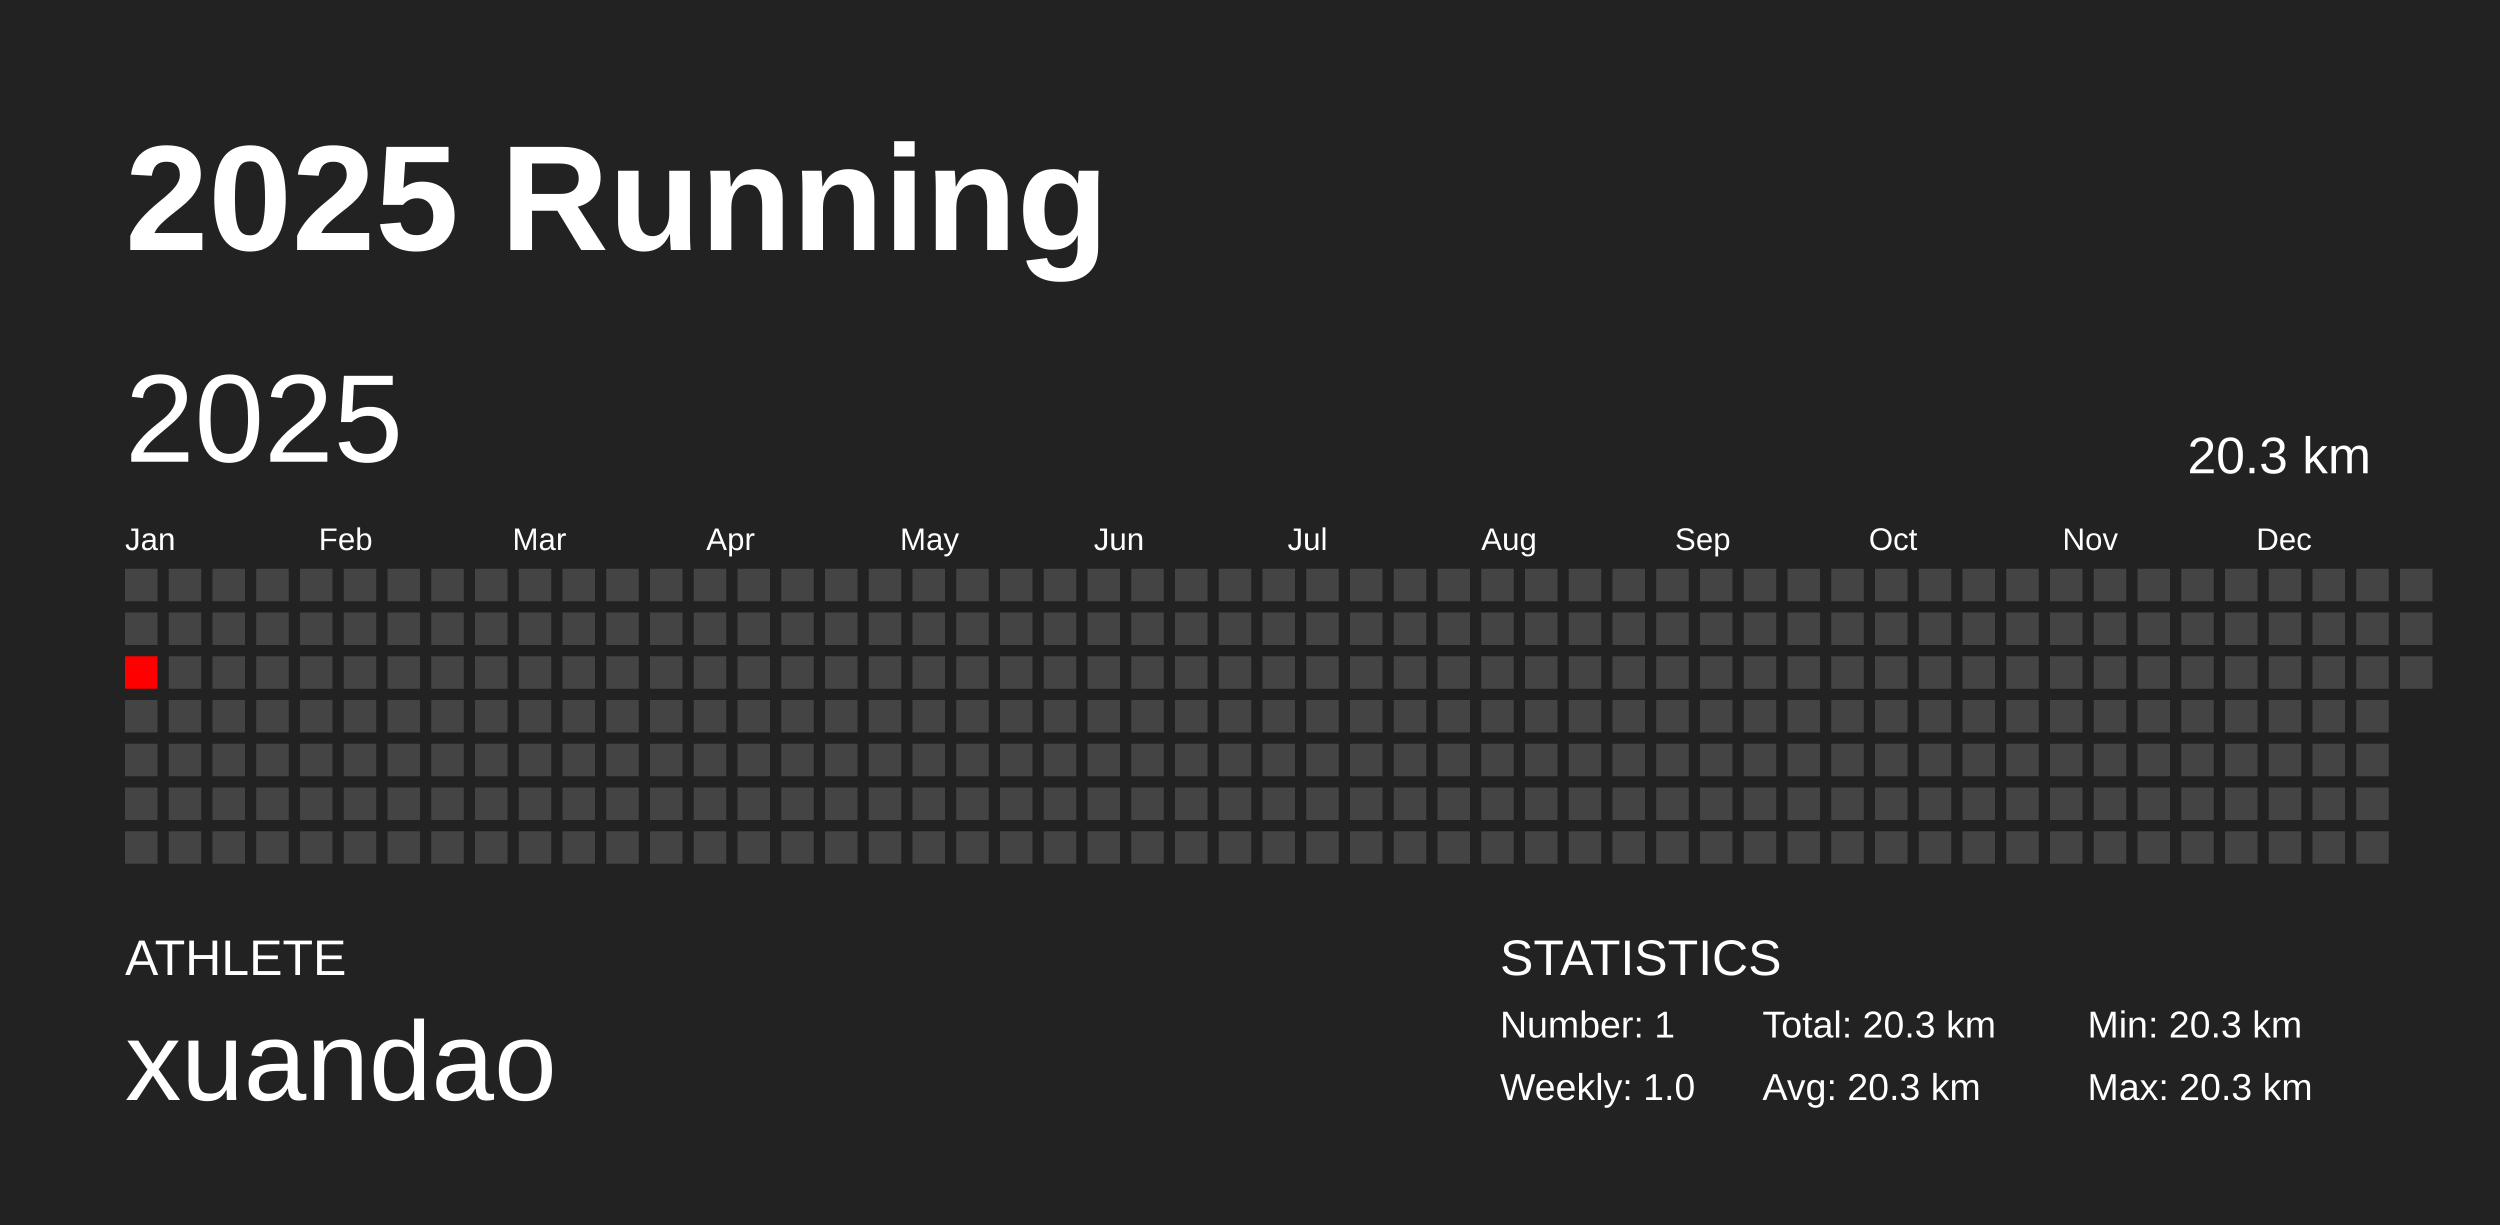
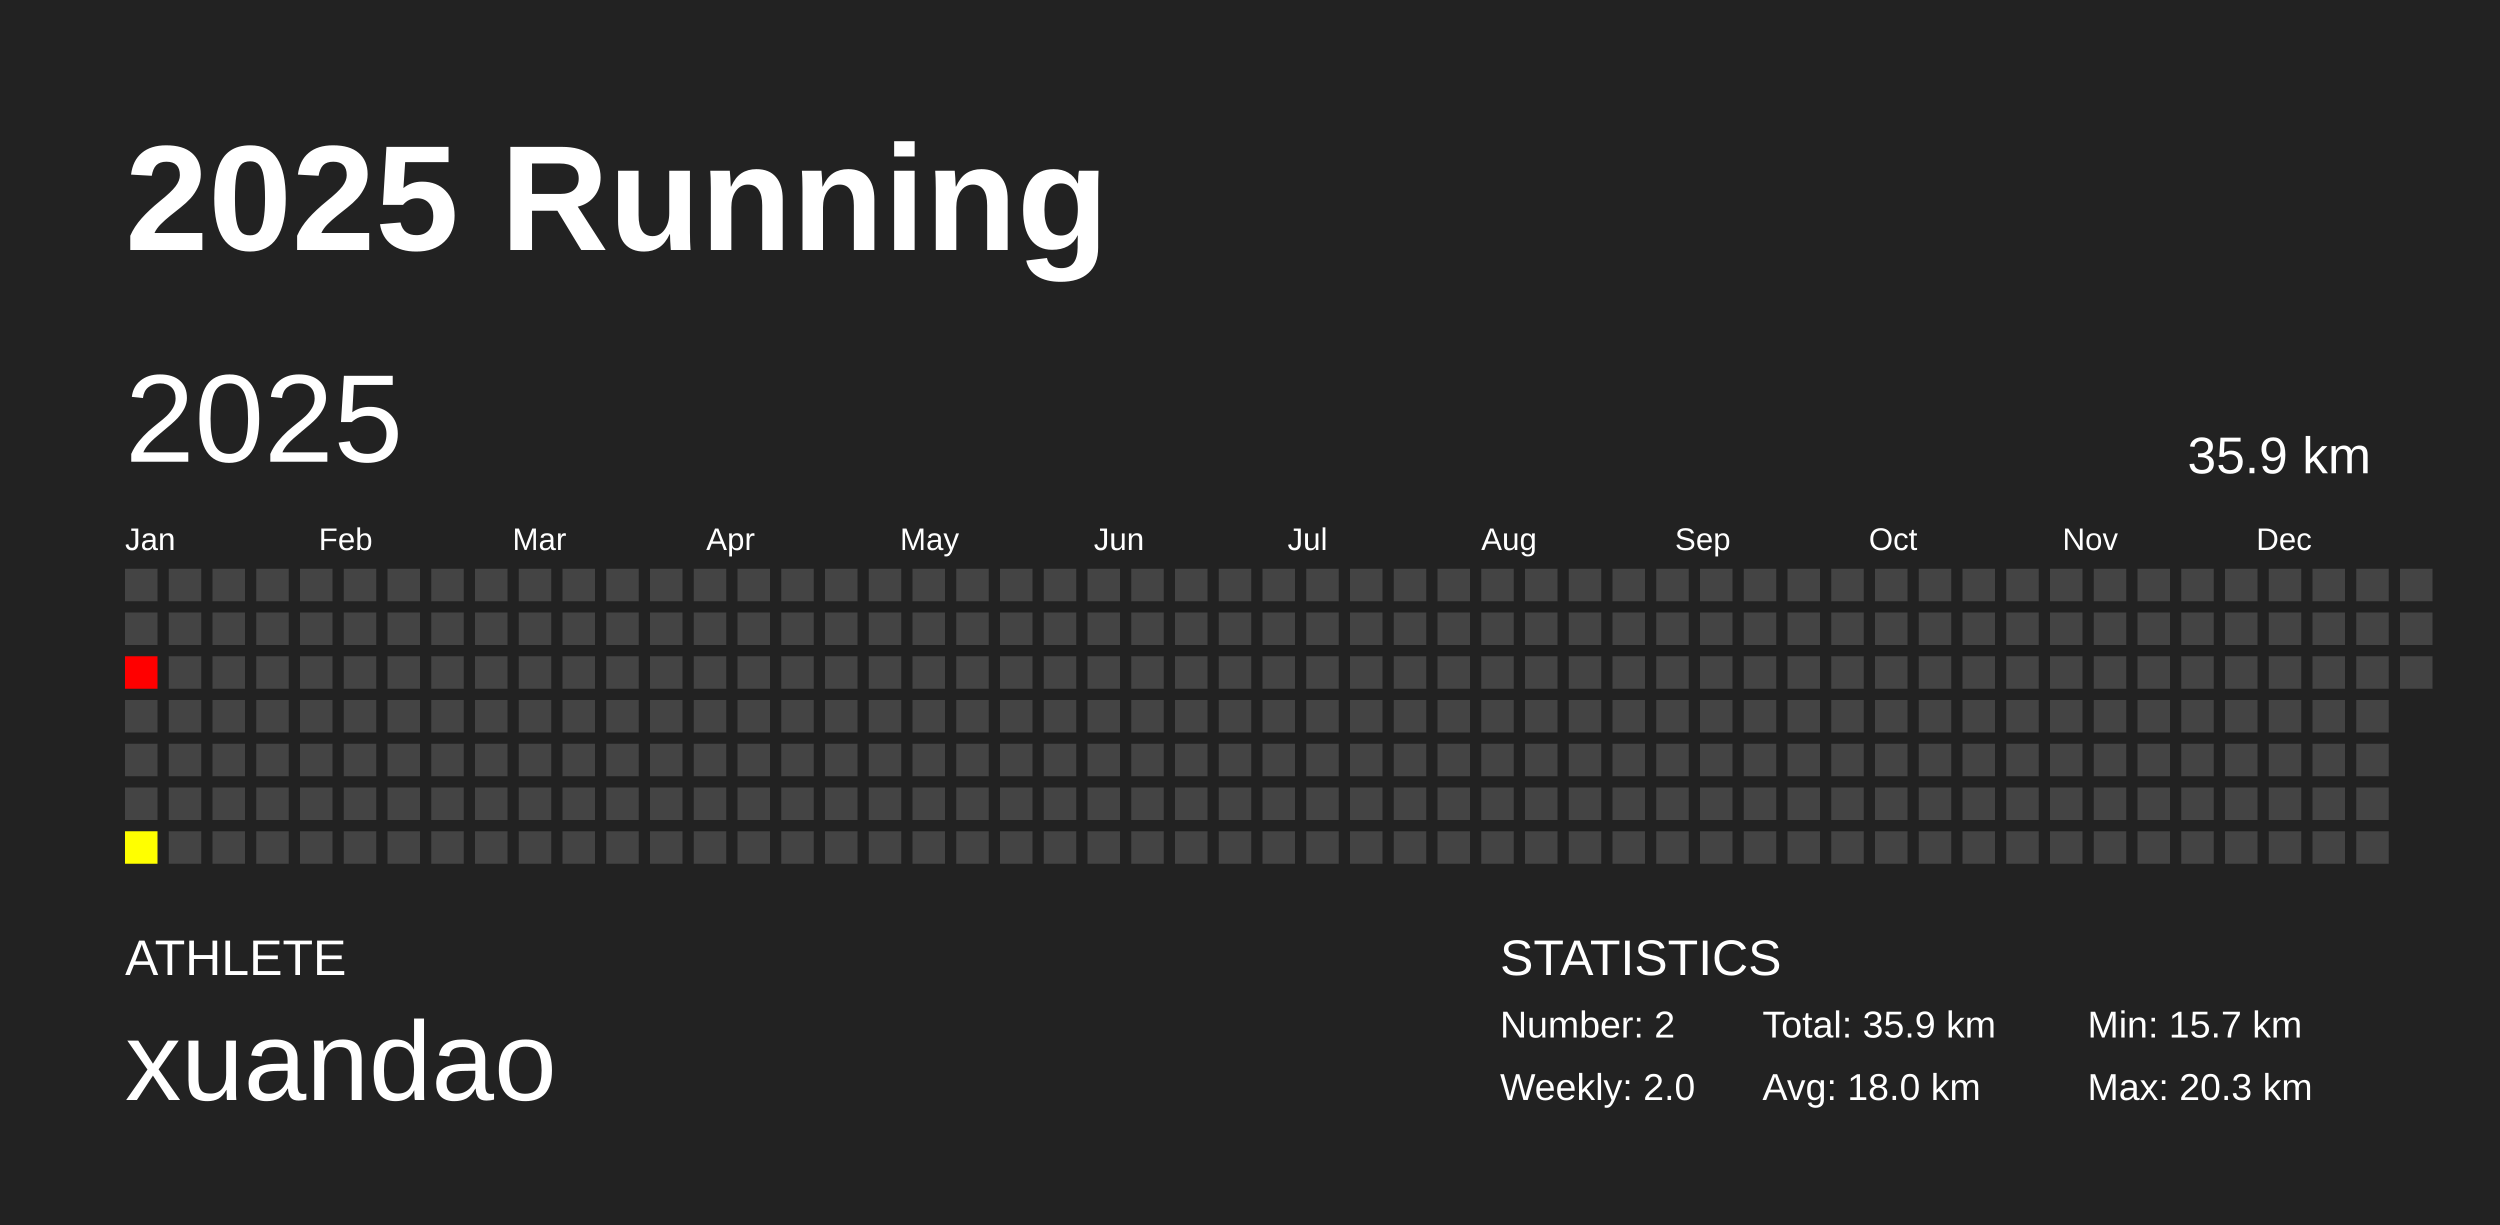
<svg xmlns="http://www.w3.org/2000/svg" baseProfile="full" height="98mm" version="1.1" viewBox="0,0,200,98" width="200mm">
  <defs />
  <rect fill="#222222" height="98" width="200" x="0" y="0" />
  <text fill="#FFFFFF" style="font-size:12px; font-family:Arial; font-weight:bold;" x="10" y="20">2025 Running</text>
  <text fill="#FFFFFF" style="font-size:4px; font-family:Arial" x="10" y="78">ATHLETE</text>
  <text fill="#FFFFFF" style="font-size:9px; font-family:Arial" x="10" y="88">xuandao</text>
  <text fill="#FFFFFF" style="font-size:4px; font-family:Arial" x="120" y="78">STATISTICS</text>
-   <text fill="#FFFFFF" style="font-size:3px; font-family:Arial" x="120" y="83">Number: 1</text>
-   <text fill="#FFFFFF" style="font-size:3px; font-family:Arial" x="120" y="88">Weekly: 1.0</text>
-   <text fill="#FFFFFF" style="font-size:3px; font-family:Arial" x="141" y="83">Total: 20.3 km</text>
-   <text fill="#FFFFFF" style="font-size:3px; font-family:Arial" x="141" y="88">Avg: 20.3 km</text>
-   <text fill="#FFFFFF" style="font-size:3px; font-family:Arial" x="167" y="83">Min: 20.3 km</text>
+   <text fill="#FFFFFF" style="font-size:3px; font-family:Arial" x="120" y="83">Number: 2</text>
+   <text fill="#FFFFFF" style="font-size:3px; font-family:Arial" x="120" y="88">Weekly: 2.0</text>
+   <text fill="#FFFFFF" style="font-size:3px; font-family:Arial" x="141" y="83">Total: 35.9 km</text>
+   <text fill="#FFFFFF" style="font-size:3px; font-family:Arial" x="141" y="88">Avg: 18.0 km</text>
+   <text fill="#FFFFFF" style="font-size:3px; font-family:Arial" x="167" y="83">Min: 15.7 km</text>
  <text fill="#FFFFFF" style="font-size:3px; font-family:Arial" x="167" y="88">Max: 20.3 km</text>
  <text dominant-baseline="hanging" fill="#FFFFFF" style="font-size:10.0px; font-family:Arial;" x="10" y="30">2025</text>
-   <text dominant-baseline="hanging" fill="#FFFFFF" style="font-size:4.125px; font-family:Arial;" x="175" y="35">20.3 km</text>
+   <text dominant-baseline="hanging" fill="#FFFFFF" style="font-size:4.125px; font-family:Arial;" x="175" y="35">35.9 km</text>
  <text fill="#FFFFFF" style="font-size:2.5px; font-family:Arial" x="10.0" y="44">Jan</text>
  <text fill="#FFFFFF" style="font-size:2.5px; font-family:Arial" x="25.5" y="44">Feb</text>
  <text fill="#FFFFFF" style="font-size:2.5px; font-family:Arial" x="41.0" y="44">Mar</text>
  <text fill="#FFFFFF" style="font-size:2.5px; font-family:Arial" x="56.5" y="44">Apr</text>
  <text fill="#FFFFFF" style="font-size:2.5px; font-family:Arial" x="72.0" y="44">May</text>
  <text fill="#FFFFFF" style="font-size:2.5px; font-family:Arial" x="87.5" y="44">Jun</text>
  <text fill="#FFFFFF" style="font-size:2.5px; font-family:Arial" x="103.0" y="44">Jul</text>
  <text fill="#FFFFFF" style="font-size:2.5px; font-family:Arial" x="118.5" y="44">Aug</text>
  <text fill="#FFFFFF" style="font-size:2.5px; font-family:Arial" x="134.0" y="44">Sep</text>
  <text fill="#FFFFFF" style="font-size:2.5px; font-family:Arial" x="149.5" y="44">Oct</text>
  <text fill="#FFFFFF" style="font-size:2.5px; font-family:Arial" x="165.0" y="44">Nov</text>
  <text fill="#FFFFFF" style="font-size:2.5px; font-family:Arial" x="180.5" y="44">Dec</text>
  <rect fill="#444444" height="2.6" width="2.6" x="10.0" y="45.5" />
  <rect fill="#444444" height="2.6" width="2.6" x="10.0" y="49.0" />
  <rect fill="red" height="2.6" width="2.6" x="10.0" y="52.5" />
  <rect fill="#444444" height="2.6" width="2.6" x="10.0" y="56.0" />
  <rect fill="#444444" height="2.6" width="2.6" x="10.0" y="59.5" />
  <rect fill="#444444" height="2.6" width="2.6" x="10.0" y="63.0" />
-   <rect fill="#444444" height="2.6" width="2.6" x="10.0" y="66.5" />
+   <rect fill="#ffff00" height="2.6" width="2.6" x="10.0" y="66.5" />
  <rect fill="#444444" height="2.6" width="2.6" x="13.5" y="45.5" />
  <rect fill="#444444" height="2.6" width="2.6" x="13.5" y="49.0" />
  <rect fill="#444444" height="2.6" width="2.6" x="13.5" y="52.5" />
  <rect fill="#444444" height="2.6" width="2.6" x="13.5" y="56.0" />
  <rect fill="#444444" height="2.6" width="2.6" x="13.5" y="59.5" />
  <rect fill="#444444" height="2.6" width="2.6" x="13.5" y="63.0" />
  <rect fill="#444444" height="2.6" width="2.6" x="13.5" y="66.5" />
  <rect fill="#444444" height="2.6" width="2.6" x="17.0" y="45.5" />
  <rect fill="#444444" height="2.6" width="2.6" x="17.0" y="49.0" />
  <rect fill="#444444" height="2.6" width="2.6" x="17.0" y="52.5" />
  <rect fill="#444444" height="2.6" width="2.6" x="17.0" y="56.0" />
  <rect fill="#444444" height="2.6" width="2.6" x="17.0" y="59.5" />
  <rect fill="#444444" height="2.6" width="2.6" x="17.0" y="63.0" />
  <rect fill="#444444" height="2.6" width="2.6" x="17.0" y="66.5" />
  <rect fill="#444444" height="2.6" width="2.6" x="20.5" y="45.5" />
  <rect fill="#444444" height="2.6" width="2.6" x="20.5" y="49.0" />
  <rect fill="#444444" height="2.6" width="2.6" x="20.5" y="52.5" />
  <rect fill="#444444" height="2.6" width="2.6" x="20.5" y="56.0" />
  <rect fill="#444444" height="2.6" width="2.6" x="20.5" y="59.5" />
  <rect fill="#444444" height="2.6" width="2.6" x="20.5" y="63.0" />
  <rect fill="#444444" height="2.6" width="2.6" x="20.5" y="66.5" />
  <rect fill="#444444" height="2.6" width="2.6" x="24.0" y="45.5" />
  <rect fill="#444444" height="2.6" width="2.6" x="24.0" y="49.0" />
  <rect fill="#444444" height="2.6" width="2.6" x="24.0" y="52.5" />
  <rect fill="#444444" height="2.6" width="2.6" x="24.0" y="56.0" />
  <rect fill="#444444" height="2.6" width="2.6" x="24.0" y="59.5" />
  <rect fill="#444444" height="2.6" width="2.6" x="24.0" y="63.0" />
  <rect fill="#444444" height="2.6" width="2.6" x="24.0" y="66.5" />
  <rect fill="#444444" height="2.6" width="2.6" x="27.5" y="45.5" />
  <rect fill="#444444" height="2.6" width="2.6" x="27.5" y="49.0" />
  <rect fill="#444444" height="2.6" width="2.6" x="27.5" y="52.5" />
  <rect fill="#444444" height="2.6" width="2.6" x="27.5" y="56.0" />
  <rect fill="#444444" height="2.6" width="2.6" x="27.5" y="59.5" />
  <rect fill="#444444" height="2.6" width="2.6" x="27.5" y="63.0" />
  <rect fill="#444444" height="2.6" width="2.6" x="27.5" y="66.5" />
  <rect fill="#444444" height="2.6" width="2.6" x="31.0" y="45.5" />
  <rect fill="#444444" height="2.6" width="2.6" x="31.0" y="49.0" />
  <rect fill="#444444" height="2.6" width="2.6" x="31.0" y="52.5" />
  <rect fill="#444444" height="2.6" width="2.6" x="31.0" y="56.0" />
  <rect fill="#444444" height="2.6" width="2.6" x="31.0" y="59.5" />
  <rect fill="#444444" height="2.6" width="2.6" x="31.0" y="63.0" />
  <rect fill="#444444" height="2.6" width="2.6" x="31.0" y="66.5" />
  <rect fill="#444444" height="2.6" width="2.6" x="34.5" y="45.5" />
  <rect fill="#444444" height="2.6" width="2.6" x="34.5" y="49.0" />
  <rect fill="#444444" height="2.6" width="2.6" x="34.5" y="52.5" />
  <rect fill="#444444" height="2.6" width="2.6" x="34.5" y="56.0" />
  <rect fill="#444444" height="2.6" width="2.6" x="34.5" y="59.5" />
  <rect fill="#444444" height="2.6" width="2.6" x="34.5" y="63.0" />
  <rect fill="#444444" height="2.6" width="2.6" x="34.5" y="66.5" />
  <rect fill="#444444" height="2.6" width="2.6" x="38.0" y="45.5" />
  <rect fill="#444444" height="2.6" width="2.6" x="38.0" y="49.0" />
  <rect fill="#444444" height="2.6" width="2.6" x="38.0" y="52.5" />
  <rect fill="#444444" height="2.6" width="2.6" x="38.0" y="56.0" />
  <rect fill="#444444" height="2.6" width="2.6" x="38.0" y="59.5" />
  <rect fill="#444444" height="2.6" width="2.6" x="38.0" y="63.0" />
  <rect fill="#444444" height="2.6" width="2.6" x="38.0" y="66.5" />
  <rect fill="#444444" height="2.6" width="2.6" x="41.5" y="45.5" />
  <rect fill="#444444" height="2.6" width="2.6" x="41.5" y="49.0" />
  <rect fill="#444444" height="2.6" width="2.6" x="41.5" y="52.5" />
  <rect fill="#444444" height="2.6" width="2.6" x="41.5" y="56.0" />
  <rect fill="#444444" height="2.6" width="2.6" x="41.5" y="59.5" />
  <rect fill="#444444" height="2.6" width="2.6" x="41.5" y="63.0" />
  <rect fill="#444444" height="2.6" width="2.6" x="41.5" y="66.5" />
  <rect fill="#444444" height="2.6" width="2.6" x="45.0" y="45.5" />
  <rect fill="#444444" height="2.6" width="2.6" x="45.0" y="49.0" />
  <rect fill="#444444" height="2.6" width="2.6" x="45.0" y="52.5" />
  <rect fill="#444444" height="2.6" width="2.6" x="45.0" y="56.0" />
  <rect fill="#444444" height="2.6" width="2.6" x="45.0" y="59.5" />
  <rect fill="#444444" height="2.6" width="2.6" x="45.0" y="63.0" />
  <rect fill="#444444" height="2.6" width="2.6" x="45.0" y="66.5" />
  <rect fill="#444444" height="2.6" width="2.6" x="48.5" y="45.5" />
  <rect fill="#444444" height="2.6" width="2.6" x="48.5" y="49.0" />
  <rect fill="#444444" height="2.6" width="2.6" x="48.5" y="52.5" />
  <rect fill="#444444" height="2.6" width="2.6" x="48.5" y="56.0" />
  <rect fill="#444444" height="2.6" width="2.6" x="48.5" y="59.5" />
  <rect fill="#444444" height="2.6" width="2.6" x="48.5" y="63.0" />
  <rect fill="#444444" height="2.6" width="2.6" x="48.5" y="66.5" />
  <rect fill="#444444" height="2.6" width="2.6" x="52.0" y="45.5" />
  <rect fill="#444444" height="2.6" width="2.6" x="52.0" y="49.0" />
  <rect fill="#444444" height="2.6" width="2.6" x="52.0" y="52.5" />
  <rect fill="#444444" height="2.6" width="2.6" x="52.0" y="56.0" />
  <rect fill="#444444" height="2.6" width="2.6" x="52.0" y="59.5" />
  <rect fill="#444444" height="2.6" width="2.6" x="52.0" y="63.0" />
  <rect fill="#444444" height="2.6" width="2.6" x="52.0" y="66.5" />
  <rect fill="#444444" height="2.6" width="2.6" x="55.5" y="45.5" />
  <rect fill="#444444" height="2.6" width="2.6" x="55.5" y="49.0" />
  <rect fill="#444444" height="2.6" width="2.6" x="55.5" y="52.5" />
  <rect fill="#444444" height="2.6" width="2.6" x="55.5" y="56.0" />
  <rect fill="#444444" height="2.6" width="2.6" x="55.5" y="59.5" />
  <rect fill="#444444" height="2.6" width="2.6" x="55.5" y="63.0" />
  <rect fill="#444444" height="2.6" width="2.6" x="55.5" y="66.5" />
  <rect fill="#444444" height="2.6" width="2.6" x="59.0" y="45.5" />
  <rect fill="#444444" height="2.6" width="2.6" x="59.0" y="49.0" />
  <rect fill="#444444" height="2.6" width="2.6" x="59.0" y="52.5" />
  <rect fill="#444444" height="2.6" width="2.6" x="59.0" y="56.0" />
  <rect fill="#444444" height="2.6" width="2.6" x="59.0" y="59.5" />
  <rect fill="#444444" height="2.6" width="2.6" x="59.0" y="63.0" />
  <rect fill="#444444" height="2.6" width="2.6" x="59.0" y="66.5" />
  <rect fill="#444444" height="2.6" width="2.6" x="62.5" y="45.5" />
  <rect fill="#444444" height="2.6" width="2.6" x="62.5" y="49.0" />
  <rect fill="#444444" height="2.6" width="2.6" x="62.5" y="52.5" />
  <rect fill="#444444" height="2.6" width="2.6" x="62.5" y="56.0" />
  <rect fill="#444444" height="2.6" width="2.6" x="62.5" y="59.5" />
  <rect fill="#444444" height="2.6" width="2.6" x="62.5" y="63.0" />
  <rect fill="#444444" height="2.6" width="2.6" x="62.5" y="66.5" />
  <rect fill="#444444" height="2.6" width="2.6" x="66.0" y="45.5" />
  <rect fill="#444444" height="2.6" width="2.6" x="66.0" y="49.0" />
  <rect fill="#444444" height="2.6" width="2.6" x="66.0" y="52.5" />
  <rect fill="#444444" height="2.6" width="2.6" x="66.0" y="56.0" />
  <rect fill="#444444" height="2.6" width="2.6" x="66.0" y="59.5" />
  <rect fill="#444444" height="2.6" width="2.6" x="66.0" y="63.0" />
  <rect fill="#444444" height="2.6" width="2.6" x="66.0" y="66.5" />
  <rect fill="#444444" height="2.6" width="2.6" x="69.5" y="45.5" />
  <rect fill="#444444" height="2.6" width="2.6" x="69.5" y="49.0" />
  <rect fill="#444444" height="2.6" width="2.6" x="69.5" y="52.5" />
  <rect fill="#444444" height="2.6" width="2.6" x="69.5" y="56.0" />
  <rect fill="#444444" height="2.6" width="2.6" x="69.5" y="59.5" />
  <rect fill="#444444" height="2.6" width="2.6" x="69.5" y="63.0" />
  <rect fill="#444444" height="2.6" width="2.6" x="69.5" y="66.5" />
  <rect fill="#444444" height="2.6" width="2.6" x="73.0" y="45.5" />
  <rect fill="#444444" height="2.6" width="2.6" x="73.0" y="49.0" />
  <rect fill="#444444" height="2.6" width="2.6" x="73.0" y="52.5" />
  <rect fill="#444444" height="2.6" width="2.6" x="73.0" y="56.0" />
  <rect fill="#444444" height="2.6" width="2.6" x="73.0" y="59.5" />
  <rect fill="#444444" height="2.6" width="2.6" x="73.0" y="63.0" />
  <rect fill="#444444" height="2.6" width="2.6" x="73.0" y="66.5" />
  <rect fill="#444444" height="2.6" width="2.6" x="76.5" y="45.5" />
  <rect fill="#444444" height="2.6" width="2.6" x="76.5" y="49.0" />
  <rect fill="#444444" height="2.6" width="2.6" x="76.5" y="52.5" />
  <rect fill="#444444" height="2.6" width="2.6" x="76.5" y="56.0" />
  <rect fill="#444444" height="2.6" width="2.6" x="76.5" y="59.5" />
  <rect fill="#444444" height="2.6" width="2.6" x="76.5" y="63.0" />
  <rect fill="#444444" height="2.6" width="2.6" x="76.5" y="66.5" />
  <rect fill="#444444" height="2.6" width="2.6" x="80.0" y="45.5" />
  <rect fill="#444444" height="2.6" width="2.6" x="80.0" y="49.0" />
  <rect fill="#444444" height="2.6" width="2.6" x="80.0" y="52.5" />
  <rect fill="#444444" height="2.6" width="2.6" x="80.0" y="56.0" />
  <rect fill="#444444" height="2.6" width="2.6" x="80.0" y="59.5" />
  <rect fill="#444444" height="2.6" width="2.6" x="80.0" y="63.0" />
  <rect fill="#444444" height="2.6" width="2.6" x="80.0" y="66.5" />
  <rect fill="#444444" height="2.6" width="2.6" x="83.5" y="45.5" />
  <rect fill="#444444" height="2.6" width="2.6" x="83.5" y="49.0" />
  <rect fill="#444444" height="2.6" width="2.6" x="83.5" y="52.5" />
  <rect fill="#444444" height="2.6" width="2.6" x="83.5" y="56.0" />
  <rect fill="#444444" height="2.6" width="2.6" x="83.5" y="59.5" />
  <rect fill="#444444" height="2.6" width="2.6" x="83.5" y="63.0" />
  <rect fill="#444444" height="2.6" width="2.6" x="83.5" y="66.5" />
  <rect fill="#444444" height="2.6" width="2.6" x="87.0" y="45.5" />
  <rect fill="#444444" height="2.6" width="2.6" x="87.0" y="49.0" />
  <rect fill="#444444" height="2.6" width="2.6" x="87.0" y="52.5" />
  <rect fill="#444444" height="2.6" width="2.6" x="87.0" y="56.0" />
  <rect fill="#444444" height="2.6" width="2.6" x="87.0" y="59.5" />
  <rect fill="#444444" height="2.6" width="2.6" x="87.0" y="63.0" />
  <rect fill="#444444" height="2.6" width="2.6" x="87.0" y="66.5" />
  <rect fill="#444444" height="2.6" width="2.6" x="90.5" y="45.5" />
  <rect fill="#444444" height="2.6" width="2.6" x="90.5" y="49.0" />
  <rect fill="#444444" height="2.6" width="2.6" x="90.5" y="52.5" />
  <rect fill="#444444" height="2.6" width="2.6" x="90.5" y="56.0" />
  <rect fill="#444444" height="2.6" width="2.6" x="90.5" y="59.5" />
  <rect fill="#444444" height="2.6" width="2.6" x="90.5" y="63.0" />
  <rect fill="#444444" height="2.6" width="2.6" x="90.5" y="66.5" />
  <rect fill="#444444" height="2.6" width="2.6" x="94.0" y="45.5" />
  <rect fill="#444444" height="2.6" width="2.6" x="94.0" y="49.0" />
  <rect fill="#444444" height="2.6" width="2.6" x="94.0" y="52.5" />
  <rect fill="#444444" height="2.6" width="2.6" x="94.0" y="56.0" />
  <rect fill="#444444" height="2.6" width="2.6" x="94.0" y="59.5" />
  <rect fill="#444444" height="2.6" width="2.6" x="94.0" y="63.0" />
  <rect fill="#444444" height="2.6" width="2.6" x="94.0" y="66.5" />
  <rect fill="#444444" height="2.6" width="2.6" x="97.5" y="45.5" />
  <rect fill="#444444" height="2.6" width="2.6" x="97.5" y="49.0" />
  <rect fill="#444444" height="2.6" width="2.6" x="97.5" y="52.5" />
  <rect fill="#444444" height="2.6" width="2.6" x="97.5" y="56.0" />
  <rect fill="#444444" height="2.6" width="2.6" x="97.5" y="59.5" />
  <rect fill="#444444" height="2.6" width="2.6" x="97.5" y="63.0" />
  <rect fill="#444444" height="2.6" width="2.6" x="97.5" y="66.5" />
  <rect fill="#444444" height="2.6" width="2.6" x="101.0" y="45.5" />
  <rect fill="#444444" height="2.6" width="2.6" x="101.0" y="49.0" />
  <rect fill="#444444" height="2.6" width="2.6" x="101.0" y="52.5" />
  <rect fill="#444444" height="2.6" width="2.6" x="101.0" y="56.0" />
  <rect fill="#444444" height="2.6" width="2.6" x="101.0" y="59.5" />
  <rect fill="#444444" height="2.6" width="2.6" x="101.0" y="63.0" />
  <rect fill="#444444" height="2.6" width="2.6" x="101.0" y="66.5" />
  <rect fill="#444444" height="2.6" width="2.6" x="104.5" y="45.5" />
  <rect fill="#444444" height="2.6" width="2.6" x="104.5" y="49.0" />
  <rect fill="#444444" height="2.6" width="2.6" x="104.5" y="52.5" />
  <rect fill="#444444" height="2.6" width="2.6" x="104.5" y="56.0" />
  <rect fill="#444444" height="2.6" width="2.6" x="104.5" y="59.5" />
  <rect fill="#444444" height="2.6" width="2.6" x="104.5" y="63.0" />
  <rect fill="#444444" height="2.6" width="2.6" x="104.5" y="66.5" />
  <rect fill="#444444" height="2.6" width="2.6" x="108.0" y="45.5" />
  <rect fill="#444444" height="2.6" width="2.6" x="108.0" y="49.0" />
  <rect fill="#444444" height="2.6" width="2.6" x="108.0" y="52.5" />
  <rect fill="#444444" height="2.6" width="2.6" x="108.0" y="56.0" />
  <rect fill="#444444" height="2.6" width="2.6" x="108.0" y="59.5" />
  <rect fill="#444444" height="2.6" width="2.6" x="108.0" y="63.0" />
  <rect fill="#444444" height="2.6" width="2.6" x="108.0" y="66.5" />
  <rect fill="#444444" height="2.6" width="2.6" x="111.5" y="45.5" />
  <rect fill="#444444" height="2.6" width="2.6" x="111.5" y="49.0" />
  <rect fill="#444444" height="2.6" width="2.6" x="111.5" y="52.5" />
  <rect fill="#444444" height="2.6" width="2.6" x="111.5" y="56.0" />
  <rect fill="#444444" height="2.6" width="2.6" x="111.5" y="59.5" />
  <rect fill="#444444" height="2.6" width="2.6" x="111.5" y="63.0" />
  <rect fill="#444444" height="2.6" width="2.6" x="111.5" y="66.5" />
  <rect fill="#444444" height="2.6" width="2.6" x="115.0" y="45.5" />
  <rect fill="#444444" height="2.6" width="2.6" x="115.0" y="49.0" />
  <rect fill="#444444" height="2.6" width="2.6" x="115.0" y="52.5" />
  <rect fill="#444444" height="2.6" width="2.6" x="115.0" y="56.0" />
  <rect fill="#444444" height="2.6" width="2.6" x="115.0" y="59.5" />
  <rect fill="#444444" height="2.6" width="2.6" x="115.0" y="63.0" />
  <rect fill="#444444" height="2.6" width="2.6" x="115.0" y="66.5" />
  <rect fill="#444444" height="2.6" width="2.6" x="118.5" y="45.5" />
  <rect fill="#444444" height="2.6" width="2.6" x="118.5" y="49.0" />
  <rect fill="#444444" height="2.6" width="2.6" x="118.5" y="52.5" />
  <rect fill="#444444" height="2.6" width="2.6" x="118.5" y="56.0" />
  <rect fill="#444444" height="2.6" width="2.6" x="118.5" y="59.5" />
  <rect fill="#444444" height="2.6" width="2.6" x="118.5" y="63.0" />
  <rect fill="#444444" height="2.6" width="2.6" x="118.5" y="66.5" />
  <rect fill="#444444" height="2.6" width="2.6" x="122.0" y="45.5" />
  <rect fill="#444444" height="2.6" width="2.6" x="122.0" y="49.0" />
  <rect fill="#444444" height="2.6" width="2.6" x="122.0" y="52.5" />
  <rect fill="#444444" height="2.6" width="2.6" x="122.0" y="56.0" />
  <rect fill="#444444" height="2.6" width="2.6" x="122.0" y="59.5" />
  <rect fill="#444444" height="2.6" width="2.6" x="122.0" y="63.0" />
  <rect fill="#444444" height="2.6" width="2.6" x="122.0" y="66.5" />
  <rect fill="#444444" height="2.6" width="2.6" x="125.5" y="45.5" />
  <rect fill="#444444" height="2.6" width="2.6" x="125.5" y="49.0" />
  <rect fill="#444444" height="2.6" width="2.6" x="125.5" y="52.5" />
  <rect fill="#444444" height="2.6" width="2.6" x="125.5" y="56.0" />
  <rect fill="#444444" height="2.6" width="2.6" x="125.5" y="59.5" />
  <rect fill="#444444" height="2.6" width="2.6" x="125.5" y="63.0" />
  <rect fill="#444444" height="2.6" width="2.6" x="125.5" y="66.5" />
  <rect fill="#444444" height="2.6" width="2.6" x="129.0" y="45.5" />
  <rect fill="#444444" height="2.6" width="2.6" x="129.0" y="49.0" />
  <rect fill="#444444" height="2.6" width="2.6" x="129.0" y="52.5" />
  <rect fill="#444444" height="2.6" width="2.6" x="129.0" y="56.0" />
  <rect fill="#444444" height="2.6" width="2.6" x="129.0" y="59.5" />
  <rect fill="#444444" height="2.6" width="2.6" x="129.0" y="63.0" />
  <rect fill="#444444" height="2.6" width="2.6" x="129.0" y="66.5" />
  <rect fill="#444444" height="2.6" width="2.6" x="132.5" y="45.5" />
  <rect fill="#444444" height="2.6" width="2.6" x="132.5" y="49.0" />
  <rect fill="#444444" height="2.6" width="2.6" x="132.5" y="52.5" />
  <rect fill="#444444" height="2.6" width="2.6" x="132.5" y="56.0" />
  <rect fill="#444444" height="2.6" width="2.6" x="132.5" y="59.5" />
  <rect fill="#444444" height="2.6" width="2.6" x="132.5" y="63.0" />
  <rect fill="#444444" height="2.6" width="2.6" x="132.5" y="66.5" />
  <rect fill="#444444" height="2.6" width="2.6" x="136.0" y="45.5" />
  <rect fill="#444444" height="2.6" width="2.6" x="136.0" y="49.0" />
  <rect fill="#444444" height="2.6" width="2.6" x="136.0" y="52.5" />
  <rect fill="#444444" height="2.6" width="2.6" x="136.0" y="56.0" />
  <rect fill="#444444" height="2.6" width="2.6" x="136.0" y="59.5" />
  <rect fill="#444444" height="2.6" width="2.6" x="136.0" y="63.0" />
  <rect fill="#444444" height="2.6" width="2.6" x="136.0" y="66.5" />
  <rect fill="#444444" height="2.6" width="2.6" x="139.5" y="45.5" />
  <rect fill="#444444" height="2.6" width="2.6" x="139.5" y="49.0" />
  <rect fill="#444444" height="2.6" width="2.6" x="139.5" y="52.5" />
  <rect fill="#444444" height="2.6" width="2.6" x="139.5" y="56.0" />
  <rect fill="#444444" height="2.6" width="2.6" x="139.5" y="59.5" />
  <rect fill="#444444" height="2.6" width="2.6" x="139.5" y="63.0" />
  <rect fill="#444444" height="2.6" width="2.6" x="139.5" y="66.5" />
  <rect fill="#444444" height="2.6" width="2.6" x="143.0" y="45.5" />
  <rect fill="#444444" height="2.6" width="2.6" x="143.0" y="49.0" />
  <rect fill="#444444" height="2.6" width="2.6" x="143.0" y="52.5" />
  <rect fill="#444444" height="2.6" width="2.6" x="143.0" y="56.0" />
  <rect fill="#444444" height="2.6" width="2.6" x="143.0" y="59.5" />
  <rect fill="#444444" height="2.6" width="2.6" x="143.0" y="63.0" />
  <rect fill="#444444" height="2.6" width="2.6" x="143.0" y="66.5" />
  <rect fill="#444444" height="2.6" width="2.6" x="146.5" y="45.5" />
  <rect fill="#444444" height="2.6" width="2.6" x="146.5" y="49.0" />
  <rect fill="#444444" height="2.6" width="2.6" x="146.5" y="52.5" />
  <rect fill="#444444" height="2.6" width="2.6" x="146.5" y="56.0" />
  <rect fill="#444444" height="2.6" width="2.6" x="146.5" y="59.5" />
  <rect fill="#444444" height="2.6" width="2.6" x="146.5" y="63.0" />
  <rect fill="#444444" height="2.6" width="2.6" x="146.5" y="66.5" />
  <rect fill="#444444" height="2.6" width="2.6" x="150.0" y="45.5" />
  <rect fill="#444444" height="2.6" width="2.6" x="150.0" y="49.0" />
  <rect fill="#444444" height="2.6" width="2.6" x="150.0" y="52.5" />
  <rect fill="#444444" height="2.6" width="2.6" x="150.0" y="56.0" />
  <rect fill="#444444" height="2.6" width="2.6" x="150.0" y="59.5" />
  <rect fill="#444444" height="2.6" width="2.6" x="150.0" y="63.0" />
  <rect fill="#444444" height="2.6" width="2.6" x="150.0" y="66.5" />
  <rect fill="#444444" height="2.6" width="2.6" x="153.5" y="45.5" />
  <rect fill="#444444" height="2.6" width="2.6" x="153.5" y="49.0" />
  <rect fill="#444444" height="2.6" width="2.6" x="153.5" y="52.5" />
  <rect fill="#444444" height="2.6" width="2.6" x="153.5" y="56.0" />
  <rect fill="#444444" height="2.6" width="2.6" x="153.5" y="59.5" />
  <rect fill="#444444" height="2.6" width="2.6" x="153.5" y="63.0" />
  <rect fill="#444444" height="2.6" width="2.6" x="153.5" y="66.5" />
  <rect fill="#444444" height="2.6" width="2.6" x="157.0" y="45.5" />
  <rect fill="#444444" height="2.6" width="2.6" x="157.0" y="49.0" />
  <rect fill="#444444" height="2.6" width="2.6" x="157.0" y="52.5" />
  <rect fill="#444444" height="2.6" width="2.6" x="157.0" y="56.0" />
  <rect fill="#444444" height="2.6" width="2.6" x="157.0" y="59.5" />
  <rect fill="#444444" height="2.6" width="2.6" x="157.0" y="63.0" />
  <rect fill="#444444" height="2.6" width="2.6" x="157.0" y="66.5" />
  <rect fill="#444444" height="2.6" width="2.6" x="160.5" y="45.5" />
  <rect fill="#444444" height="2.6" width="2.6" x="160.5" y="49.0" />
  <rect fill="#444444" height="2.6" width="2.6" x="160.5" y="52.5" />
  <rect fill="#444444" height="2.6" width="2.6" x="160.5" y="56.0" />
  <rect fill="#444444" height="2.6" width="2.6" x="160.5" y="59.5" />
  <rect fill="#444444" height="2.6" width="2.6" x="160.5" y="63.0" />
  <rect fill="#444444" height="2.6" width="2.6" x="160.5" y="66.5" />
  <rect fill="#444444" height="2.6" width="2.6" x="164.0" y="45.5" />
  <rect fill="#444444" height="2.6" width="2.6" x="164.0" y="49.0" />
  <rect fill="#444444" height="2.6" width="2.6" x="164.0" y="52.5" />
  <rect fill="#444444" height="2.6" width="2.6" x="164.0" y="56.0" />
  <rect fill="#444444" height="2.6" width="2.6" x="164.0" y="59.5" />
  <rect fill="#444444" height="2.6" width="2.6" x="164.0" y="63.0" />
  <rect fill="#444444" height="2.6" width="2.6" x="164.0" y="66.5" />
  <rect fill="#444444" height="2.6" width="2.6" x="167.5" y="45.5" />
  <rect fill="#444444" height="2.6" width="2.6" x="167.5" y="49.0" />
  <rect fill="#444444" height="2.6" width="2.6" x="167.5" y="52.5" />
  <rect fill="#444444" height="2.6" width="2.6" x="167.5" y="56.0" />
  <rect fill="#444444" height="2.6" width="2.6" x="167.5" y="59.5" />
  <rect fill="#444444" height="2.6" width="2.6" x="167.5" y="63.0" />
  <rect fill="#444444" height="2.6" width="2.6" x="167.5" y="66.5" />
  <rect fill="#444444" height="2.6" width="2.6" x="171.0" y="45.5" />
  <rect fill="#444444" height="2.6" width="2.6" x="171.0" y="49.0" />
  <rect fill="#444444" height="2.6" width="2.6" x="171.0" y="52.5" />
  <rect fill="#444444" height="2.6" width="2.6" x="171.0" y="56.0" />
  <rect fill="#444444" height="2.6" width="2.6" x="171.0" y="59.5" />
  <rect fill="#444444" height="2.6" width="2.6" x="171.0" y="63.0" />
  <rect fill="#444444" height="2.6" width="2.6" x="171.0" y="66.5" />
  <rect fill="#444444" height="2.6" width="2.6" x="174.5" y="45.5" />
  <rect fill="#444444" height="2.6" width="2.6" x="174.5" y="49.0" />
  <rect fill="#444444" height="2.6" width="2.6" x="174.5" y="52.5" />
  <rect fill="#444444" height="2.6" width="2.6" x="174.5" y="56.0" />
  <rect fill="#444444" height="2.6" width="2.6" x="174.5" y="59.5" />
  <rect fill="#444444" height="2.6" width="2.6" x="174.5" y="63.0" />
  <rect fill="#444444" height="2.6" width="2.6" x="174.5" y="66.5" />
  <rect fill="#444444" height="2.6" width="2.6" x="178.0" y="45.5" />
  <rect fill="#444444" height="2.6" width="2.6" x="178.0" y="49.0" />
  <rect fill="#444444" height="2.6" width="2.6" x="178.0" y="52.5" />
  <rect fill="#444444" height="2.6" width="2.6" x="178.0" y="56.0" />
  <rect fill="#444444" height="2.6" width="2.6" x="178.0" y="59.5" />
  <rect fill="#444444" height="2.6" width="2.6" x="178.0" y="63.0" />
  <rect fill="#444444" height="2.6" width="2.6" x="178.0" y="66.5" />
  <rect fill="#444444" height="2.6" width="2.6" x="181.5" y="45.5" />
  <rect fill="#444444" height="2.6" width="2.6" x="181.5" y="49.0" />
  <rect fill="#444444" height="2.6" width="2.6" x="181.5" y="52.5" />
  <rect fill="#444444" height="2.6" width="2.6" x="181.5" y="56.0" />
  <rect fill="#444444" height="2.6" width="2.6" x="181.5" y="59.5" />
  <rect fill="#444444" height="2.6" width="2.6" x="181.5" y="63.0" />
  <rect fill="#444444" height="2.6" width="2.6" x="181.5" y="66.5" />
  <rect fill="#444444" height="2.6" width="2.6" x="185.0" y="45.5" />
  <rect fill="#444444" height="2.6" width="2.6" x="185.0" y="49.0" />
  <rect fill="#444444" height="2.6" width="2.6" x="185.0" y="52.5" />
  <rect fill="#444444" height="2.6" width="2.6" x="185.0" y="56.0" />
  <rect fill="#444444" height="2.6" width="2.6" x="185.0" y="59.5" />
  <rect fill="#444444" height="2.6" width="2.6" x="185.0" y="63.0" />
  <rect fill="#444444" height="2.6" width="2.6" x="185.0" y="66.5" />
  <rect fill="#444444" height="2.6" width="2.6" x="188.5" y="45.5" />
  <rect fill="#444444" height="2.6" width="2.6" x="188.5" y="49.0" />
  <rect fill="#444444" height="2.6" width="2.6" x="188.5" y="52.5" />
  <rect fill="#444444" height="2.6" width="2.6" x="188.5" y="56.0" />
  <rect fill="#444444" height="2.6" width="2.6" x="188.5" y="59.5" />
  <rect fill="#444444" height="2.6" width="2.6" x="188.5" y="63.0" />
  <rect fill="#444444" height="2.6" width="2.6" x="188.5" y="66.5" />
  <rect fill="#444444" height="2.6" width="2.6" x="192.0" y="45.5" />
  <rect fill="#444444" height="2.6" width="2.6" x="192.0" y="49.0" />
  <rect fill="#444444" height="2.6" width="2.6" x="192.0" y="52.5" />
</svg>
